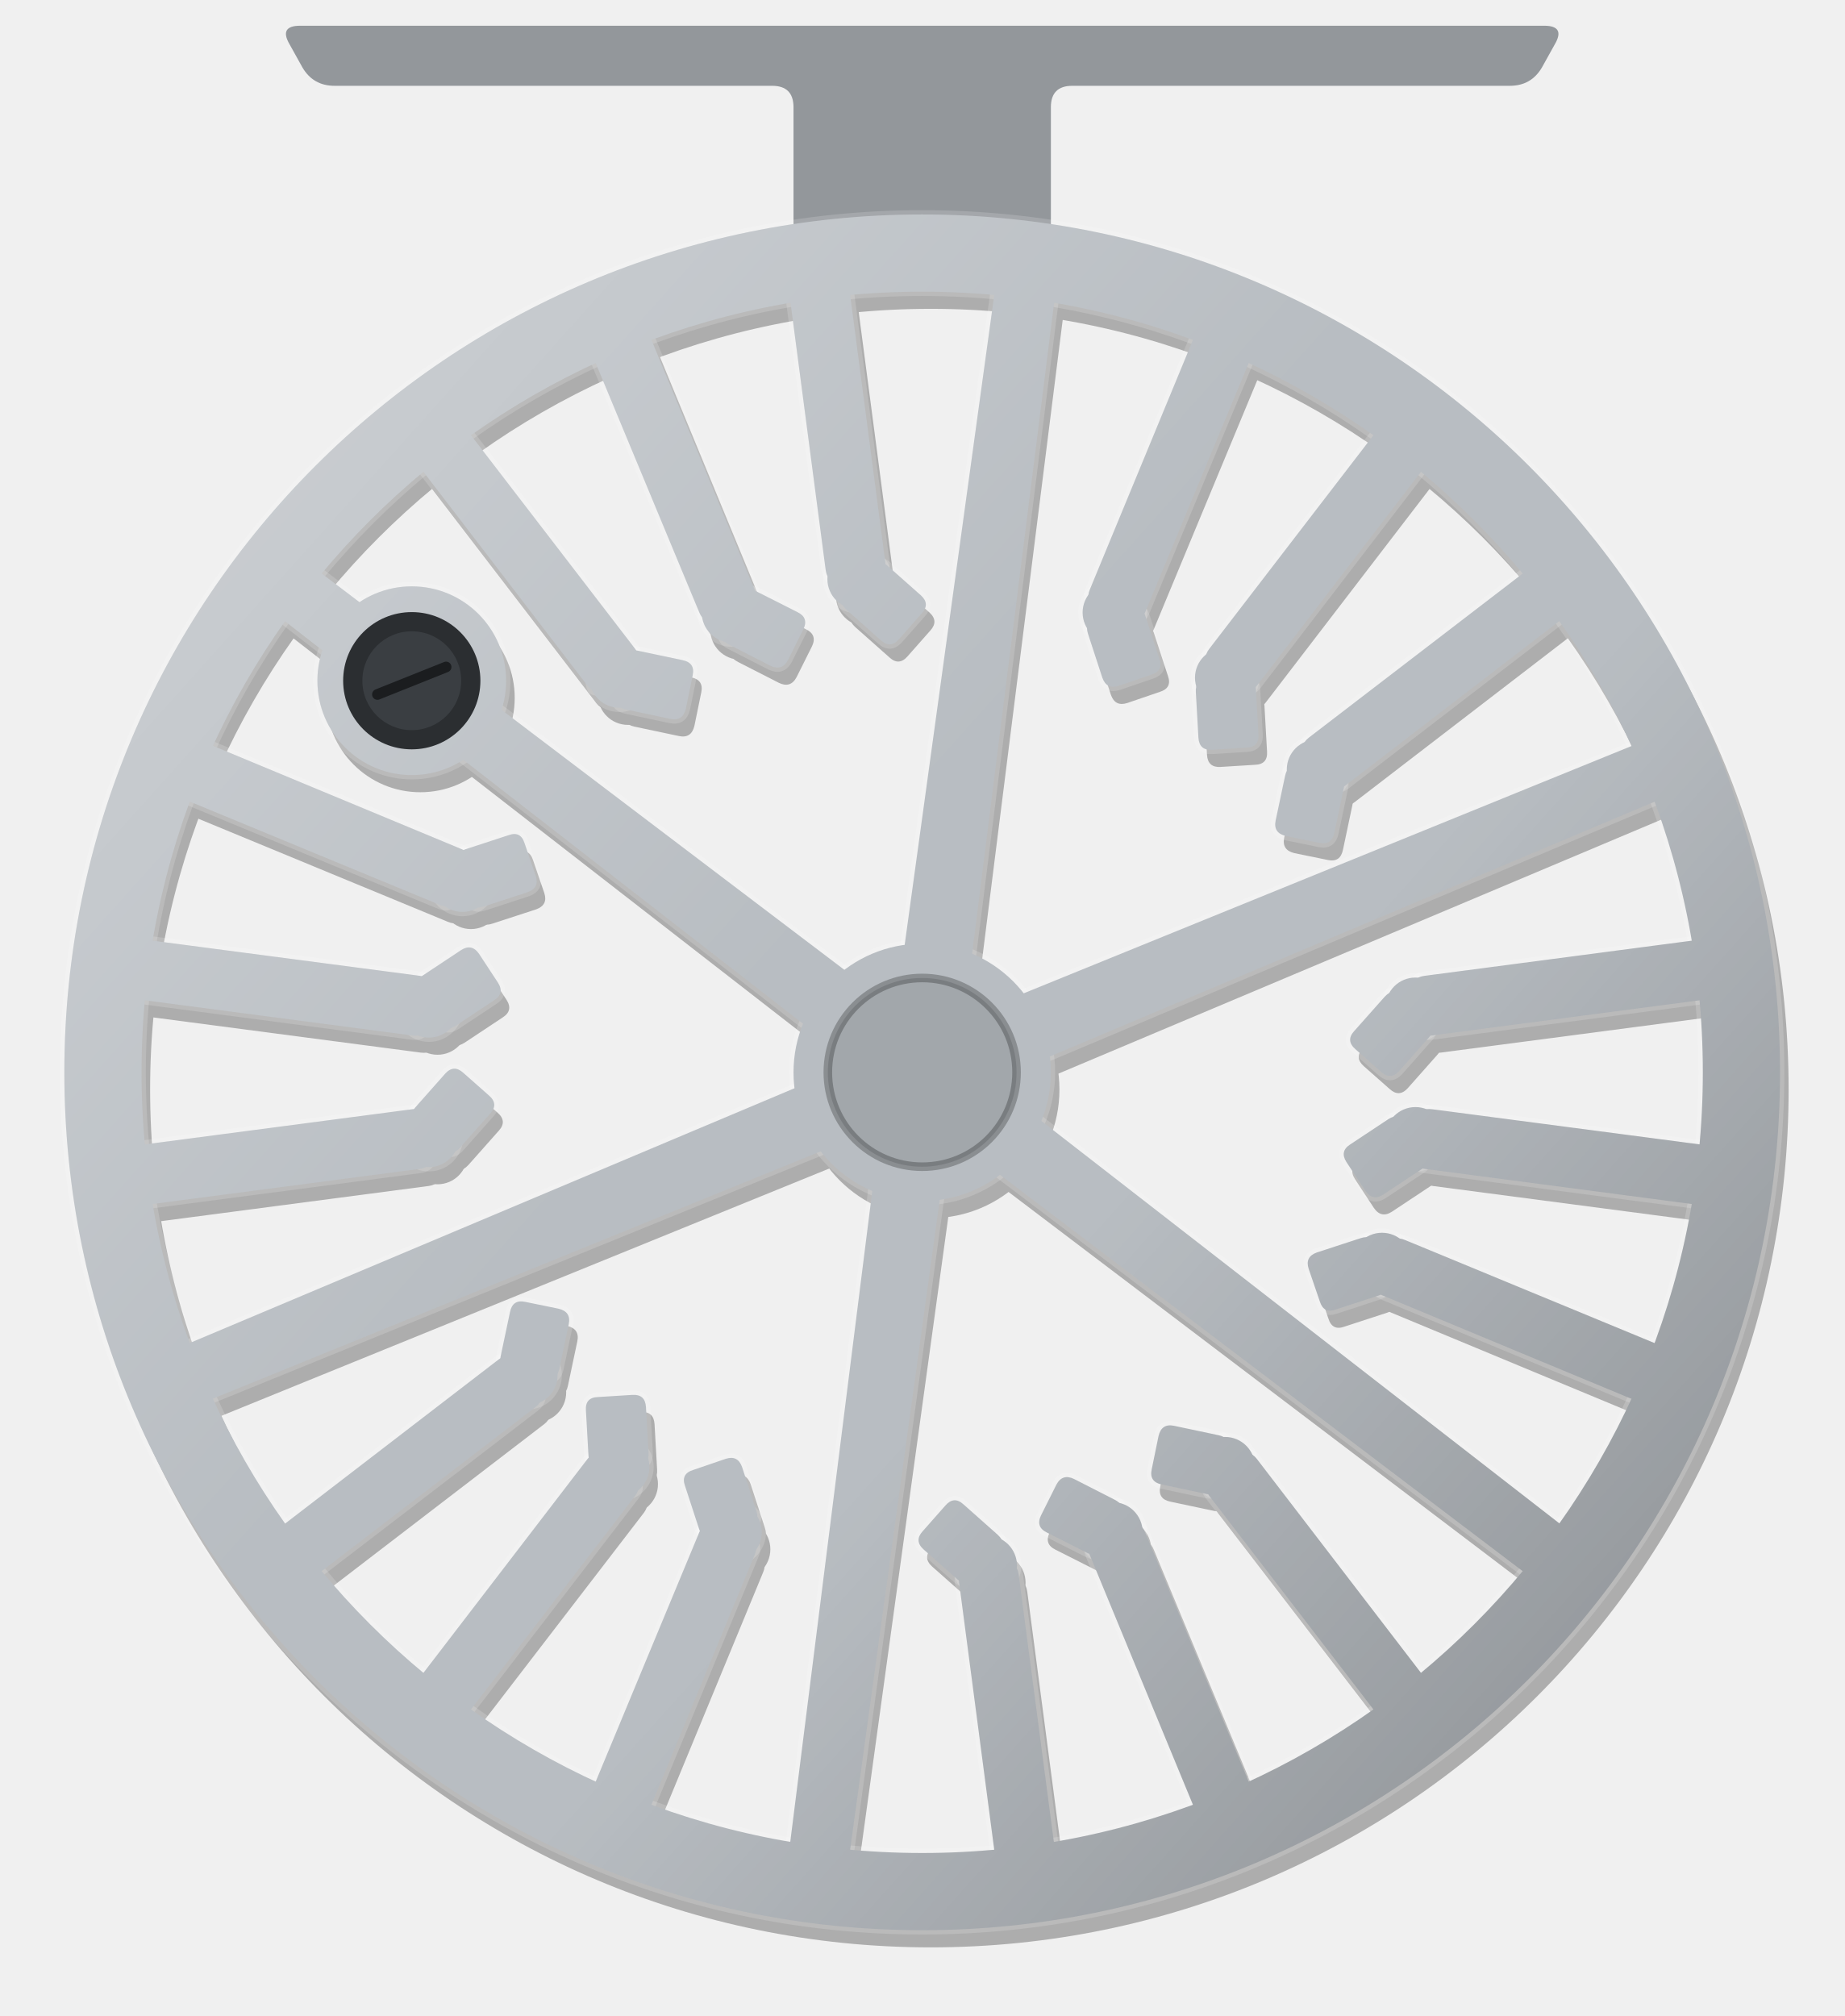
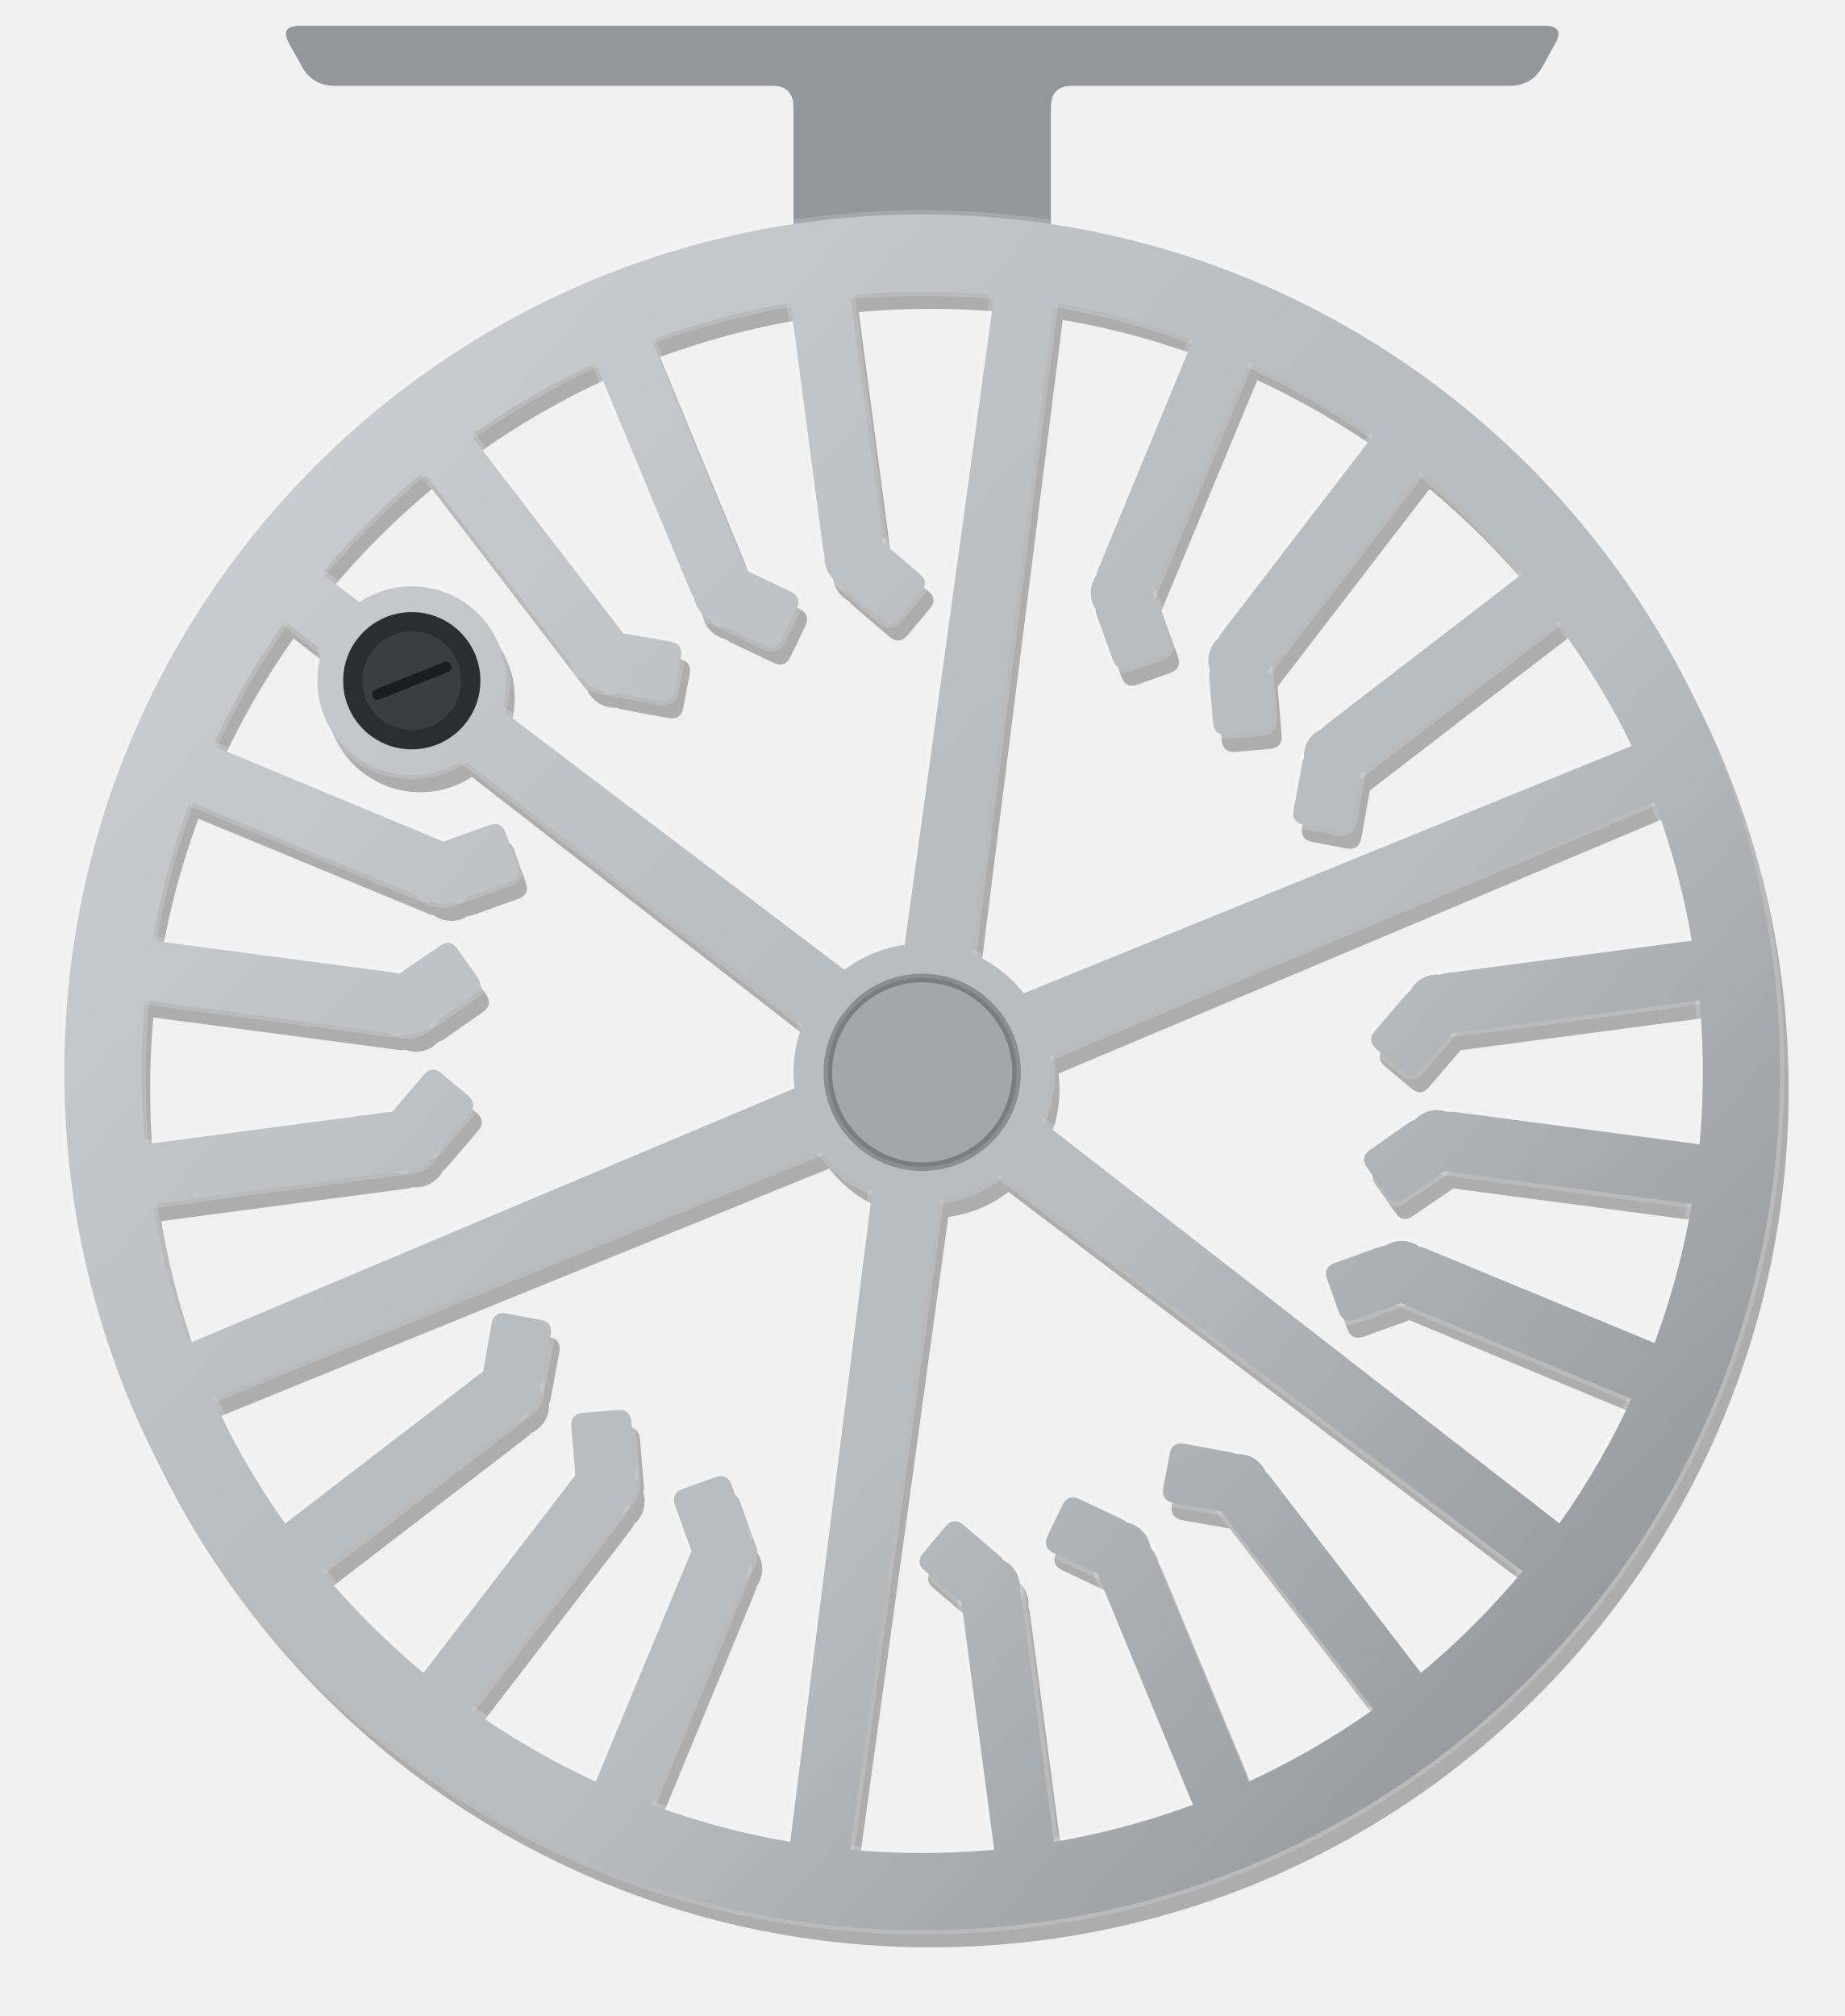
<svg xmlns="http://www.w3.org/2000/svg" viewBox="-215 -250 430 470" color="#b8bdc2">
  <defs>
    <linearGradient id="sheen" x1="0" y1="0" x2="1" y2="1">
      <stop offset="0" stop-color="#fff" stop-opacity=".4" />
      <stop offset=".45" stop-color="#fff" stop-opacity="0" />
      <stop offset=".6" stop-color="#000" stop-opacity="0" />
      <stop offset="1" stop-color="#000" stop-opacity=".3" />
    </linearGradient>
    <g id="back" fill-rule="evenodd">
      <path d="M-147.5 -239.7Q-150 -244 -145 -244L145 -244Q150 -244 147.5 -239.7L144.5 -234.3Q142 -230 137 -230L35 -230Q30 -230 30 -225L30 -191Q30 -186 25 -186L-25 -186Q-30 -186 -30 -191L-30 -225Q-30 -230 -35 -230L-137 -230Q-142 -230 -144.5 -234.3Z" />
    </g>
    <g id="body" fill-rule="evenodd">
      <path d="M-200 0a200 200 0 1 0 400 0a200 200 0 1 0 -400 0ZM-182 0a182 182 0 1 0 364 0a182 182 0 1 0 -364 0Z" />
-       <path d="M68.2 -175.2Q65.5 -176.4 64.3 -173.6L39.1 -112.6Q37.9 -109.8 40.7 -108.7L48.1 -105.6Q50.9 -104.5 52 -107.3L77.3 -168.2Q78.4 -171 75.6 -172.2Z" />
-       <path d="M40.6 -105.9Q37.7 -105 38.7 -102.1L42 -92Q43 -89.2 45.8 -90.1L53.4 -92.7Q56.3 -93.6 55.3 -96.4L52 -106.5Q51 -109.4 48.2 -108.4Z" />
-       <path d="M37.4 -107.2a7 7 0 1 0 14 0a7 7 0 1 0 -14 0Z" />
-       <path d="M111.3 -151.6Q108.9 -153.4 107.1 -151L66.9 -98.7Q65.1 -96.3 67.4 -94.5L73.8 -89.6Q76.2 -87.8 78 -90.1L118.2 -142.5Q120 -144.9 117.6 -146.7Z" />
-       <path d="M66.6 -91.8Q63.6 -91.6 63.8 -88.6L64.4 -78Q64.6 -75 67.6 -75.2L75.6 -75.7Q78.6 -75.8 78.4 -78.8L77.8 -89.4Q77.6 -92.4 74.6 -92.3Z" />
-       <path d="M63.6 -92a7 7 0 1 0 14 0a7 7 0 1 0 -14 0Z" />
-       <path d="M146.7 -117.6Q144.9 -120 142.5 -118.2L90.1 -78Q87.8 -76.2 89.6 -73.8L94.5 -67.4Q96.3 -65.1 98.7 -66.9L151 -107.1Q153.4 -108.9 151.6 -111.3Z" />
-       <path d="M88.1 -71.4Q85.2 -72 84.6 -69.1L82.4 -58.7Q81.8 -55.8 84.8 -55.1L92.6 -53.5Q95.5 -52.9 96.1 -55.9L98.3 -66.3Q98.9 -69.2 95.9 -69.8Z" />
-       <path d="M85 -70.6a7 7 0 1 0 14 0a7 7 0 1 0 -14 0Z" />
-       <path d="M185.9 -28.5Q185.5 -31.5 182.5 -31.1L117.1 -22.5Q114.1 -22.1 114.5 -19.1L115.5 -11.2Q115.9 -8.2 118.9 -8.6L184.3 -17.2Q187.3 -17.6 186.9 -20.6Z" />
-       <path d="M112 -17.8Q109.8 -19.8 107.8 -17.6L100.7 -9.6Q98.7 -7.4 101 -5.4L107 -0.1Q109.2 1.9 111.2 -0.3L118.2 -8.2Q120.2 -10.5 118 -12.5Z" />
-       <path d="M108 -15.1a7 7 0 1 0 14 0a7 7 0 1 0 -14 0Z" />
-       <path d="M186.9 20.6Q187.3 17.6 184.3 17.2L118.9 8.6Q115.9 8.2 115.5 11.2L114.5 19.1Q114.1 22.1 117.1 22.5L182.5 31.1Q185.5 31.5 185.9 28.5Z" />
-       <path d="M112.8 11.8Q111.2 9.3 108.7 10.9L99.8 16.8Q97.3 18.4 98.9 20.9L103.3 27.6Q105 30.1 107.5 28.5L116.4 22.6Q118.9 21 117.2 18.5Z" />
-       <path d="M108 15.1a7 7 0 1 0 14 0a7 7 0 1 0 -14 0Z" />
-       <path d="M175.2 68.2Q176.4 65.5 173.6 64.3L112.6 39.1Q109.8 37.9 108.7 40.7L105.6 48.1Q104.5 50.9 107.3 52L168.2 77.3Q171 78.4 172.2 75.6Z" />
-       <path d="M105.9 40.6Q105 37.7 102.1 38.7L92 42Q89.2 43 90.1 45.8L92.7 53.4Q93.6 56.3 96.4 55.3L106.5 52Q109.4 51 108.4 48.2Z" />
-       <path d="M100.2 44.4a7 7 0 1 0 14 0a7 7 0 1 0 -14 0Z" />
-       <path d="M117.6 146.7Q120 144.9 118.2 142.5L78 90.1Q76.2 87.8 73.8 89.6L67.4 94.5Q65.1 96.3 66.9 98.7L107.1 151Q108.9 153.4 111.3 151.6Z" />
-       <path d="M71.4 88.1Q72 85.2 69.1 84.6L58.7 82.4Q55.8 81.8 55.1 84.8L53.5 92.6Q52.9 95.5 55.9 96.1L66.3 98.3Q69.2 98.9 69.8 95.9Z" />
-       <path d="M63.6 92a7 7 0 1 0 14 0a7 7 0 1 0 -14 0Z" />
-       <path d="M75.6 172.2Q78.4 171 77.3 168.2L52 107.3Q50.9 104.5 48.1 105.6L40.7 108.7Q37.9 109.8 39.1 112.6L64.3 173.6Q65.5 176.4 68.2 175.2Z" />
-       <path d="M46.2 103.6Q47.5 100.9 44.8 99.6L35.4 94.8Q32.7 93.5 31.3 96.1L27.7 103.3Q26.4 106 29.1 107.3L38.6 112.1Q41.3 113.4 42.6 110.7Z" />
-       <path d="M37.4 107.2a7 7 0 1 0 14 0a7 7 0 1 0 -14 0Z" />
-       <path d="M28.5 185.9Q31.5 185.5 31.1 182.5L22.5 117.1Q22.1 114.1 19.1 114.5L11.2 115.5Q8.2 115.9 8.6 118.9L17.2 184.3Q17.6 187.3 20.6 186.9Z" />
-       <path d="M17.8 112Q19.8 109.8 17.6 107.8L9.6 100.7Q7.4 98.7 5.4 101L0.1 107Q-1.9 109.2 0.3 111.2L8.2 118.2Q10.5 120.2 12.5 118Z" />
-       <path d="M8.1 115a7 7 0 1 0 14 0a7 7 0 1 0 -14 0Z" />
-       <path d="M-68.2 175.2Q-65.5 176.4 -64.3 173.6L-39.1 112.6Q-37.9 109.8 -40.7 108.7L-48.1 105.6Q-50.9 104.5 -52 107.3L-77.3 168.2Q-78.4 171 -75.6 172.2Z" />
-       <path d="M-40.6 105.9Q-37.7 105 -38.7 102.1L-42 92Q-43 89.2 -45.8 90.1L-53.4 92.7Q-56.3 93.6 -55.3 96.4L-52 106.5Q-51 109.4 -48.2 108.4Z" />
-       <path d="M-51.4 107.2a7 7 0 1 0 14 0a7 7 0 1 0 -14 0Z" />
-       <path d="M-111.3 151.6Q-108.9 153.4 -107.1 151L-66.9 98.7Q-65.1 96.3 -67.4 94.5L-73.8 89.6Q-76.2 87.8 -78 90.1L-118.2 142.5Q-120 144.9 -117.6 146.7Z" />
-       <path d="M-66.6 91.8Q-63.6 91.6 -63.8 88.6L-64.4 78Q-64.6 75 -67.6 75.2L-75.6 75.7Q-78.6 75.8 -78.4 78.8L-77.8 89.4Q-77.6 92.4 -74.6 92.3Z" />
-       <path d="M-77.6 92a7 7 0 1 0 14 0a7 7 0 1 0 -14 0Z" />
-       <path d="M-146.7 117.6Q-144.9 120 -142.5 118.2L-90.1 78Q-87.8 76.2 -89.6 73.8L-94.5 67.4Q-96.3 65.1 -98.7 66.9L-151 107.1Q-153.4 108.9 -151.6 111.3Z" />
-       <path d="M-88.1 71.4Q-85.2 72 -84.6 69.1L-82.4 58.7Q-81.8 55.8 -84.8 55.1L-92.6 53.5Q-95.5 52.9 -96.1 55.9L-98.3 66.3Q-98.9 69.2 -95.9 69.8Z" />
-       <path d="M-99 70.6a7 7 0 1 0 14 0a7 7 0 1 0 -14 0Z" />
-       <path d="M-185.9 28.5Q-185.5 31.5 -182.5 31.1L-117.1 22.5Q-114.1 22.1 -114.5 19.1L-115.5 11.2Q-115.9 8.2 -118.9 8.6L-184.3 17.2Q-187.3 17.6 -186.9 20.6Z" />
-       <path d="M-112 17.8Q-109.8 19.8 -107.8 17.6L-100.7 9.6Q-98.7 7.4 -101 5.4L-107 0.1Q-109.2 -1.9 -111.2 0.3L-118.2 8.2Q-120.2 10.5 -118 12.5Z" />
-       <path d="M-122 15.1a7 7 0 1 0 14 0a7 7 0 1 0 -14 0Z" />
-       <path d="M-186.9 -20.6Q-187.3 -17.6 -184.3 -17.2L-118.9 -8.6Q-115.9 -8.2 -115.5 -11.2L-114.5 -19.1Q-114.1 -22.1 -117.1 -22.5L-182.5 -31.1Q-185.5 -31.5 -185.9 -28.5Z" />
-       <path d="M-112.8 -11.8Q-111.2 -9.3 -108.7 -10.9L-99.8 -16.8Q-97.3 -18.4 -98.9 -20.9L-103.3 -27.6Q-105 -30.1 -107.5 -28.5L-116.4 -22.6Q-118.9 -21 -117.2 -18.5Z" />
-       <path d="M-122 -15.1a7 7 0 1 0 14 0a7 7 0 1 0 -14 0Z" />
-       <path d="M-175.2 -68.2Q-176.4 -65.5 -173.6 -64.3L-112.6 -39.1Q-109.8 -37.9 -108.7 -40.7L-105.6 -48.1Q-104.5 -50.9 -107.3 -52L-168.2 -77.3Q-171 -78.4 -172.2 -75.6Z" />
-       <path d="M-105.9 -40.6Q-105 -37.7 -102.1 -38.7L-92 -42Q-89.2 -43 -90.1 -45.8L-92.7 -53.4Q-93.6 -56.3 -96.4 -55.3L-106.5 -52Q-109.4 -51 -108.4 -48.2Z" />
-       <path d="M-114.2 -44.4a7 7 0 1 0 14 0a7 7 0 1 0 -14 0Z" />
-       <path d="M-117.6 -146.7Q-120 -144.9 -118.2 -142.5L-78 -90.1Q-76.2 -87.8 -73.8 -89.6L-67.4 -94.5Q-65.1 -96.3 -66.9 -98.7L-107.1 -151Q-108.9 -153.4 -111.3 -151.6Z" />
-       <path d="M-71.4 -88.1Q-72 -85.2 -69.1 -84.6L-58.7 -82.4Q-55.8 -81.8 -55.1 -84.8L-53.5 -92.6Q-52.9 -95.5 -55.9 -96.1L-66.3 -98.3Q-69.2 -98.9 -69.8 -95.9Z" />
-       <path d="M-77.6 -92a7 7 0 1 0 14 0a7 7 0 1 0 -14 0Z" />
-       <path d="M-75.6 -172.2Q-78.4 -171 -77.3 -168.2L-52 -107.3Q-50.9 -104.5 -48.1 -105.6L-40.7 -108.7Q-37.9 -109.8 -39.1 -112.6L-64.3 -173.6Q-65.5 -176.4 -68.2 -175.2Z" />
-       <path d="M-46.2 -103.6Q-47.5 -100.9 -44.8 -99.6L-35.4 -94.8Q-32.7 -93.5 -31.3 -96.1L-27.7 -103.3Q-26.4 -106 -29.1 -107.3L-38.6 -112.1Q-41.3 -113.4 -42.6 -110.7Z" />
-       <path d="M-51.4 -107.2a7 7 0 1 0 14 0a7 7 0 1 0 -14 0Z" />
-       <path d="M-28.5 -185.9Q-31.5 -185.5 -31.1 -182.5L-22.5 -117.1Q-22.1 -114.1 -19.1 -114.5L-11.2 -115.5Q-8.2 -115.9 -8.6 -118.9L-17.2 -184.3Q-17.6 -187.3 -20.6 -186.9Z" />
-       <path d="M-17.8 -112Q-19.8 -109.8 -17.6 -107.8L-9.6 -100.7Q-7.4 -98.7 -5.4 -101L-0.1 -107Q1.9 -109.2 -0.3 -111.2L-8.2 -118.2Q-10.5 -120.2 -12.5 -118Z" />
-       <path d="M-22.1 -115a7 7 0 1 0 14 0a7 7 0 1 0 -14 0Z" />
+       <path d="M68.2 -175.2Q65.5 -176.4 64.3 -173.6L41 -117.2Q39.8 -114.5 42.6 -113.3L50 -110.3Q52.8 -109.1 53.9 -111.9L77.3 -168.2Q78.4 -171 75.6 -172.2Z" />
+       <path d="M42.5 -110.4Q39.7 -109.4 40.7 -106.6L44.4 -96.3Q45.4 -93.4 48.2 -94.4L55.8 -97.1Q58.6 -98.1 57.6 -101L53.9 -111.3Q52.9 -114.1 50.1 -113.1Z" />
+       <path d="M39.3 -111.8a7 7 0 1 0 14 0a7 7 0 1 0 -14 0Z" />
+       <path d="M111.3 -151.6Q108.9 -153.4 107.1 -151L69.9 -102.6Q68.1 -100.3 70.5 -98.4L76.8 -93.6Q79.2 -91.7 81 -94.1L118.2 -142.5Q120 -144.9 117.6 -146.7Z" />
+       <path d="M69.7 -95.7Q66.7 -95.4 66.9 -92.4L67.8 -81.5Q68.1 -78.5 71 -78.7L79 -79.4Q82 -79.6 81.8 -82.6L80.9 -93.6Q80.6 -96.6 77.6 -96.3Z" />
+       <path d="M66.7 -96a7 7 0 1 0 14 0a7 7 0 1 0 -14 0Z" />
+       <path d="M146.7 -117.6Q144.9 -120 142.5 -118.2L94.1 -81Q91.7 -79.2 93.6 -76.8L98.4 -70.5Q100.3 -68.1 102.6 -69.9L151 -107.1Q153.4 -108.9 151.6 -111.3Z" />
+       <path d="M92.1 -74.4Q89.1 -74.9 88.6 -72L86.6 -61.2Q86.1 -58.2 89 -57.7L96.9 -56.2Q99.8 -55.7 100.4 -58.6L102.3 -69.4Q102.9 -72.4 99.9 -72.9Z" />
+       <path d="M89 -73.7a7 7 0 1 0 14 0a7 7 0 1 0 -14 0Z" />
+       <path d="M185.9 -28.5Q185.5 -31.5 182.5 -31.1L122 -23.1Q119.1 -22.7 119.4 -19.8L120.5 -11.8Q120.9 -8.9 123.9 -9.2L184.3 -17.2Q187.3 -17.6 186.9 -20.6Z" />
+       <path d="M116.9 -18.4Q114.6 -20.3 112.7 -18L105.6 -9.7Q103.6 -7.4 105.9 -5.4L112 -0.3Q114.3 1.7 116.2 -0.6L123.4 -9Q125.3 -11.3 123 -13.2Z" />
+       <path d="M113 -15.8a7 7 0 1 0 14 0a7 7 0 1 0 -14 0Z" />
+       <path d="M186.9 20.6Q187.3 17.6 184.3 17.2L123.9 9.2Q120.9 8.9 120.5 11.8L119.4 19.8Q119.1 22.7 122 23.1L182.5 31.1Q185.5 31.5 185.9 28.5Z" />
+       <path d="M117.7 12.5Q116 10 113.5 11.7L104.5 18Q102 19.7 103.7 22.2L108.3 28.7Q110 31.2 112.4 29.5L121.5 23.3Q123.9 21.6 122.2 19.1Z" />
+       <path d="M113 15.8a7 7 0 1 0 14 0a7 7 0 1 0 -14 0Z" />
+       <path d="M175.2 68.2Q176.4 65.5 173.6 64.3L117.2 41Q114.5 39.8 113.3 42.6L110.3 50Q109.1 52.8 111.9 53.9L168.2 77.3Q171 78.4 172.2 75.6Z" />
+       <path d="M110.4 42.5Q109.4 39.7 106.6 40.7L96.3 44.4Q93.4 45.4 94.4 48.2L97.1 55.8Q98.1 58.6 101 57.6L111.3 53.9Q114.1 52.9 113.1 50.1Z" />
+       <path d="M104.8 46.3a7 7 0 1 0 14 0a7 7 0 1 0 -14 0Z" />
+       <path d="M117.6 146.7Q120 144.9 118.2 142.5L81 94.1Q79.2 91.7 76.8 93.6L70.5 98.4Q68.1 100.3 69.9 102.6L107.1 151Q108.9 153.4 111.3 151.6Z" />
+       <path d="M74.4 92.1Q74.9 89.1 72 88.6L61.2 86.6Q58.2 86.1 57.7 89L56.2 96.9Q55.7 99.8 58.6 100.4L69.4 102.3Q72.4 102.9 72.9 99.9Z" />
+       <path d="M66.7 96a7 7 0 1 0 14 0a7 7 0 1 0 -14 0Z" />
+       <path d="M75.6 172.2Q78.4 171 77.3 168.2L53.9 111.9Q52.8 109.1 50 110.3L42.6 113.3Q39.8 114.5 41 117.2L64.3 173.6Q65.5 176.4 68.2 175.2Z" />
+       <path d="M48 108.2Q49.3 105.5 46.6 104.2L36.7 99.5Q34 98.2 32.7 100.9L29.2 108.1Q28 110.8 30.7 112.1L40.6 116.8Q43.3 118.1 44.6 115.4Z" />
+       <path d="M39.3 111.8a7 7 0 1 0 14 0a7 7 0 1 0 -14 0Z" />
+       <path d="M28.5 185.9Q31.5 185.5 31.1 182.5L23.1 122Q22.7 119.1 19.8 119.4L11.8 120.5Q8.9 120.9 9.2 123.9L17.2 184.3Q17.6 187.3 20.6 186.9Z" />
+       <path d="M18.4 116.9Q20.3 114.6 18 112.7L9.7 105.6Q7.4 103.6 5.4 105.9L0.3 112Q-1.7 114.3 0.6 116.2L9 123.4Q11.3 125.3 13.2 123Z" />
+       <path d="M8.8 120a7 7 0 1 0 14 0a7 7 0 1 0 -14 0Z" />
+       <path d="M-68.2 175.2Q-65.5 176.4 -64.3 173.6L-41 117.2Q-39.8 114.5 -42.6 113.3L-50 110.3Q-52.8 109.1 -53.9 111.9L-77.3 168.2Q-78.4 171 -75.6 172.2Z" />
+       <path d="M-42.5 110.4Q-39.7 109.4 -40.7 106.6L-44.4 96.3Q-45.4 93.4 -48.2 94.4L-55.8 97.1Q-58.6 98.1 -57.6 101L-53.9 111.3Q-52.9 114.1 -50.1 113.1Z" />
+       <path d="M-53.3 111.8a7 7 0 1 0 14 0a7 7 0 1 0 -14 0Z" />
+       <path d="M-111.3 151.6Q-108.9 153.4 -107.1 151L-69.9 102.6Q-68.1 100.3 -70.5 98.4L-76.8 93.6Q-79.2 91.7 -81 94.1L-118.2 142.5Q-120 144.9 -117.6 146.7Z" />
+       <path d="M-69.7 95.7Q-66.7 95.4 -66.9 92.4L-67.8 81.5Q-68.1 78.5 -71 78.7L-79 79.4Q-82 79.6 -81.8 82.6L-80.9 93.6Q-80.6 96.6 -77.6 96.3Z" />
+       <path d="M-80.7 96a7 7 0 1 0 14 0a7 7 0 1 0 -14 0Z" />
+       <path d="M-146.7 117.6Q-144.9 120 -142.5 118.2L-94.1 81Q-91.7 79.2 -93.6 76.8L-98.4 70.5Q-100.3 68.1 -102.6 69.9L-151 107.1Q-153.4 108.9 -151.6 111.3Z" />
+       <path d="M-92.1 74.4Q-89.1 74.9 -88.6 72L-86.6 61.2Q-86.1 58.2 -89 57.7L-96.9 56.2Q-99.8 55.7 -100.4 58.6L-102.3 69.4Q-102.9 72.4 -99.9 72.9Z" />
+       <path d="M-103 73.7a7 7 0 1 0 14 0a7 7 0 1 0 -14 0Z" />
+       <path d="M-185.9 28.5Q-185.5 31.5 -182.5 31.1L-122 23.1Q-119.1 22.7 -119.4 19.8L-120.5 11.8Q-120.9 8.9 -123.9 9.2L-184.3 17.2Q-187.3 17.6 -186.9 20.6Z" />
+       <path d="M-116.9 18.4Q-114.6 20.3 -112.7 18L-105.6 9.7Q-103.6 7.4 -105.9 5.4L-112 0.3Q-114.3 -1.7 -116.2 0.6L-123.4 9Q-125.3 11.3 -123 13.2Z" />
+       <path d="M-127 15.8a7 7 0 1 0 14 0a7 7 0 1 0 -14 0Z" />
+       <path d="M-186.9 -20.6Q-187.3 -17.6 -184.3 -17.2L-123.9 -9.2Q-120.9 -8.9 -120.5 -11.8L-119.4 -19.8Q-119.1 -22.7 -122 -23.1L-182.5 -31.1Q-185.5 -31.5 -185.9 -28.5Z" />
+       <path d="M-117.7 -12.5Q-116 -10 -113.5 -11.7L-104.5 -18Q-102 -19.7 -103.7 -22.2L-108.3 -28.7Q-110 -31.2 -112.4 -29.5L-121.5 -23.3Q-123.9 -21.6 -122.2 -19.1Z" />
+       <path d="M-127 -15.8a7 7 0 1 0 14 0a7 7 0 1 0 -14 0Z" />
+       <path d="M-175.2 -68.2Q-176.4 -65.5 -173.6 -64.3L-117.2 -41Q-114.5 -39.8 -113.3 -42.6L-110.3 -50Q-109.1 -52.8 -111.9 -53.9L-168.2 -77.3Q-171 -78.4 -172.2 -75.6Z" />
+       <path d="M-110.4 -42.5Q-109.4 -39.7 -106.6 -40.7L-96.3 -44.4Q-93.4 -45.4 -94.4 -48.2L-97.1 -55.8Q-98.1 -58.6 -101 -57.6L-111.3 -53.9Q-114.1 -52.9 -113.1 -50.1Z" />
+       <path d="M-118.8 -46.3a7 7 0 1 0 14 0a7 7 0 1 0 -14 0Z" />
+       <path d="M-117.6 -146.7Q-120 -144.9 -118.2 -142.5L-81 -94.1Q-79.2 -91.7 -76.8 -93.6L-70.5 -98.4Q-68.1 -100.3 -69.9 -102.6L-107.1 -151Q-108.9 -153.4 -111.3 -151.6Z" />
+       <path d="M-74.4 -92.1Q-74.9 -89.1 -72 -88.6L-61.2 -86.6Q-58.2 -86.1 -57.7 -89L-56.2 -96.9Q-55.7 -99.8 -58.6 -100.4L-69.4 -102.3Q-72.4 -102.9 -72.9 -99.9Z" />
+       <path d="M-80.7 -96a7 7 0 1 0 14 0a7 7 0 1 0 -14 0Z" />
+       <path d="M-75.6 -172.2Q-78.4 -171 -77.3 -168.2L-53.9 -111.9Q-52.8 -109.1 -50 -110.3L-42.6 -113.3Q-39.8 -114.5 -41 -117.2L-64.3 -173.6Q-65.5 -176.4 -68.2 -175.2Z" />
+       <path d="M-48 -108.2Q-49.3 -105.5 -46.6 -104.2L-36.7 -99.5Q-34 -98.2 -32.7 -100.9L-29.2 -108.1Q-28 -110.8 -30.7 -112.1L-40.6 -116.8Q-43.3 -118.1 -44.6 -115.4Z" />
+       <path d="M-53.3 -111.8a7 7 0 1 0 14 0a7 7 0 1 0 -14 0Z" />
+       <path d="M-28.5 -185.9Q-31.5 -185.5 -31.1 -182.5L-23.1 -122Q-22.7 -119.1 -19.8 -119.4L-11.8 -120.5Q-8.9 -120.9 -9.2 -123.9L-17.2 -184.3Q-17.6 -187.3 -20.6 -186.9Z" />
+       <path d="M-18.4 -116.9Q-20.3 -114.6 -18 -112.7L-9.7 -105.6Q-7.4 -103.6 -5.4 -105.9L-0.3 -112Q1.7 -114.3 -0.6 -116.2L-9 -123.4Q-11.3 -125.3 -13.2 -123Z" />
+       <path d="M-22.8 -120a7 7 0 1 0 14 0a7 7 0 1 0 -14 0Z" />
      <path d="M7.6 -19.2Q10.5 -18.8 10.9 -21.8L31.4 -184.5Q31.7 -187.5 28.8 -187.9L20.8 -188.9Q17.9 -189.3 17.5 -186.3L-4.9 -23.8Q-5.3 -20.9 -2.3 -20.5Z" />
      <path d="M20.4 -3Q21.5 -0.3 24.3 -1.4L175.5 -65.1Q178.2 -66.2 177.1 -69L174 -76.4Q172.9 -79.2 170.1 -78L18.2 -16.2Q15.4 -15 16.6 -12.3Z" />
      <path d="M12.8 16.1Q11 18.5 13.4 20.3L144.1 119.4Q146.5 121.2 148.3 118.8L153.2 112.5Q155 110.1 152.6 108.3L23.1 7.7Q20.7 5.8 18.9 8.2Z" />
      <path d="M-7.6 19.2Q-10.5 18.8 -10.9 21.8L-31.4 184.5Q-31.7 187.5 -28.8 187.9L-20.8 188.9Q-17.9 189.3 -17.5 186.3L4.9 23.8Q5.3 20.9 2.3 20.5Z" />
      <path d="M-20.4 3Q-21.5 0.3 -24.3 1.4L-175.5 65.1Q-178.2 66.2 -177.1 69L-174 76.4Q-172.9 79.2 -170.1 78L-18.2 16.2Q-15.4 15 -16.6 12.3Z" />
      <path d="M-12.8 -16.1Q-11 -18.5 -13.4 -20.3L-144.1 -119.4Q-146.5 -121.2 -148.3 -118.8L-153.2 -112.5Q-155 -110.1 -152.6 -108.3L-23.1 -7.7Q-20.7 -5.8 -18.9 -8.2Z" />
      <path d="M-30 0a30 30 0 1 0 60 0a30 30 0 1 0 -60 0Z" />
      <path d="M-141 -91.3a22 22 0 1 0 44 0a22 22 0 1 0 -44 0Z" />
    </g>
    <mask id="body-mask">
      <use href="#body" fill="#fff" />
    </mask>
  </defs>
  <use href="#back" fill="currentColor" />
  <use href="#back" fill="#000" opacity=".2" />
  <use href="#body" fill="#000" opacity=".28" transform="translate(2 4)" />
  <use href="#body" fill="none" stroke="#fff" stroke-opacity=".16" stroke-width="2" />
  <use href="#body" fill="currentColor" />
  <rect x="-215" y="-250" width="430" height="470" fill="url(#sheen)" mask="url(#body-mask)" />
  <circle r="22" fill="#000" fill-opacity=".12" />
  <circle r="22" fill="none" stroke="#000" stroke-opacity=".25" stroke-width="2" />
  <circle cx="-119" cy="-91.3" r="16" fill="#2b2e31" />
  <circle cx="-119" cy="-91.3" r="11.52" fill="#3a3e42" />
  <path d="M-127 -88.1L-111 -94.5" stroke="#1b1d1f" stroke-width="2.5" stroke-linecap="round" />
</svg>
